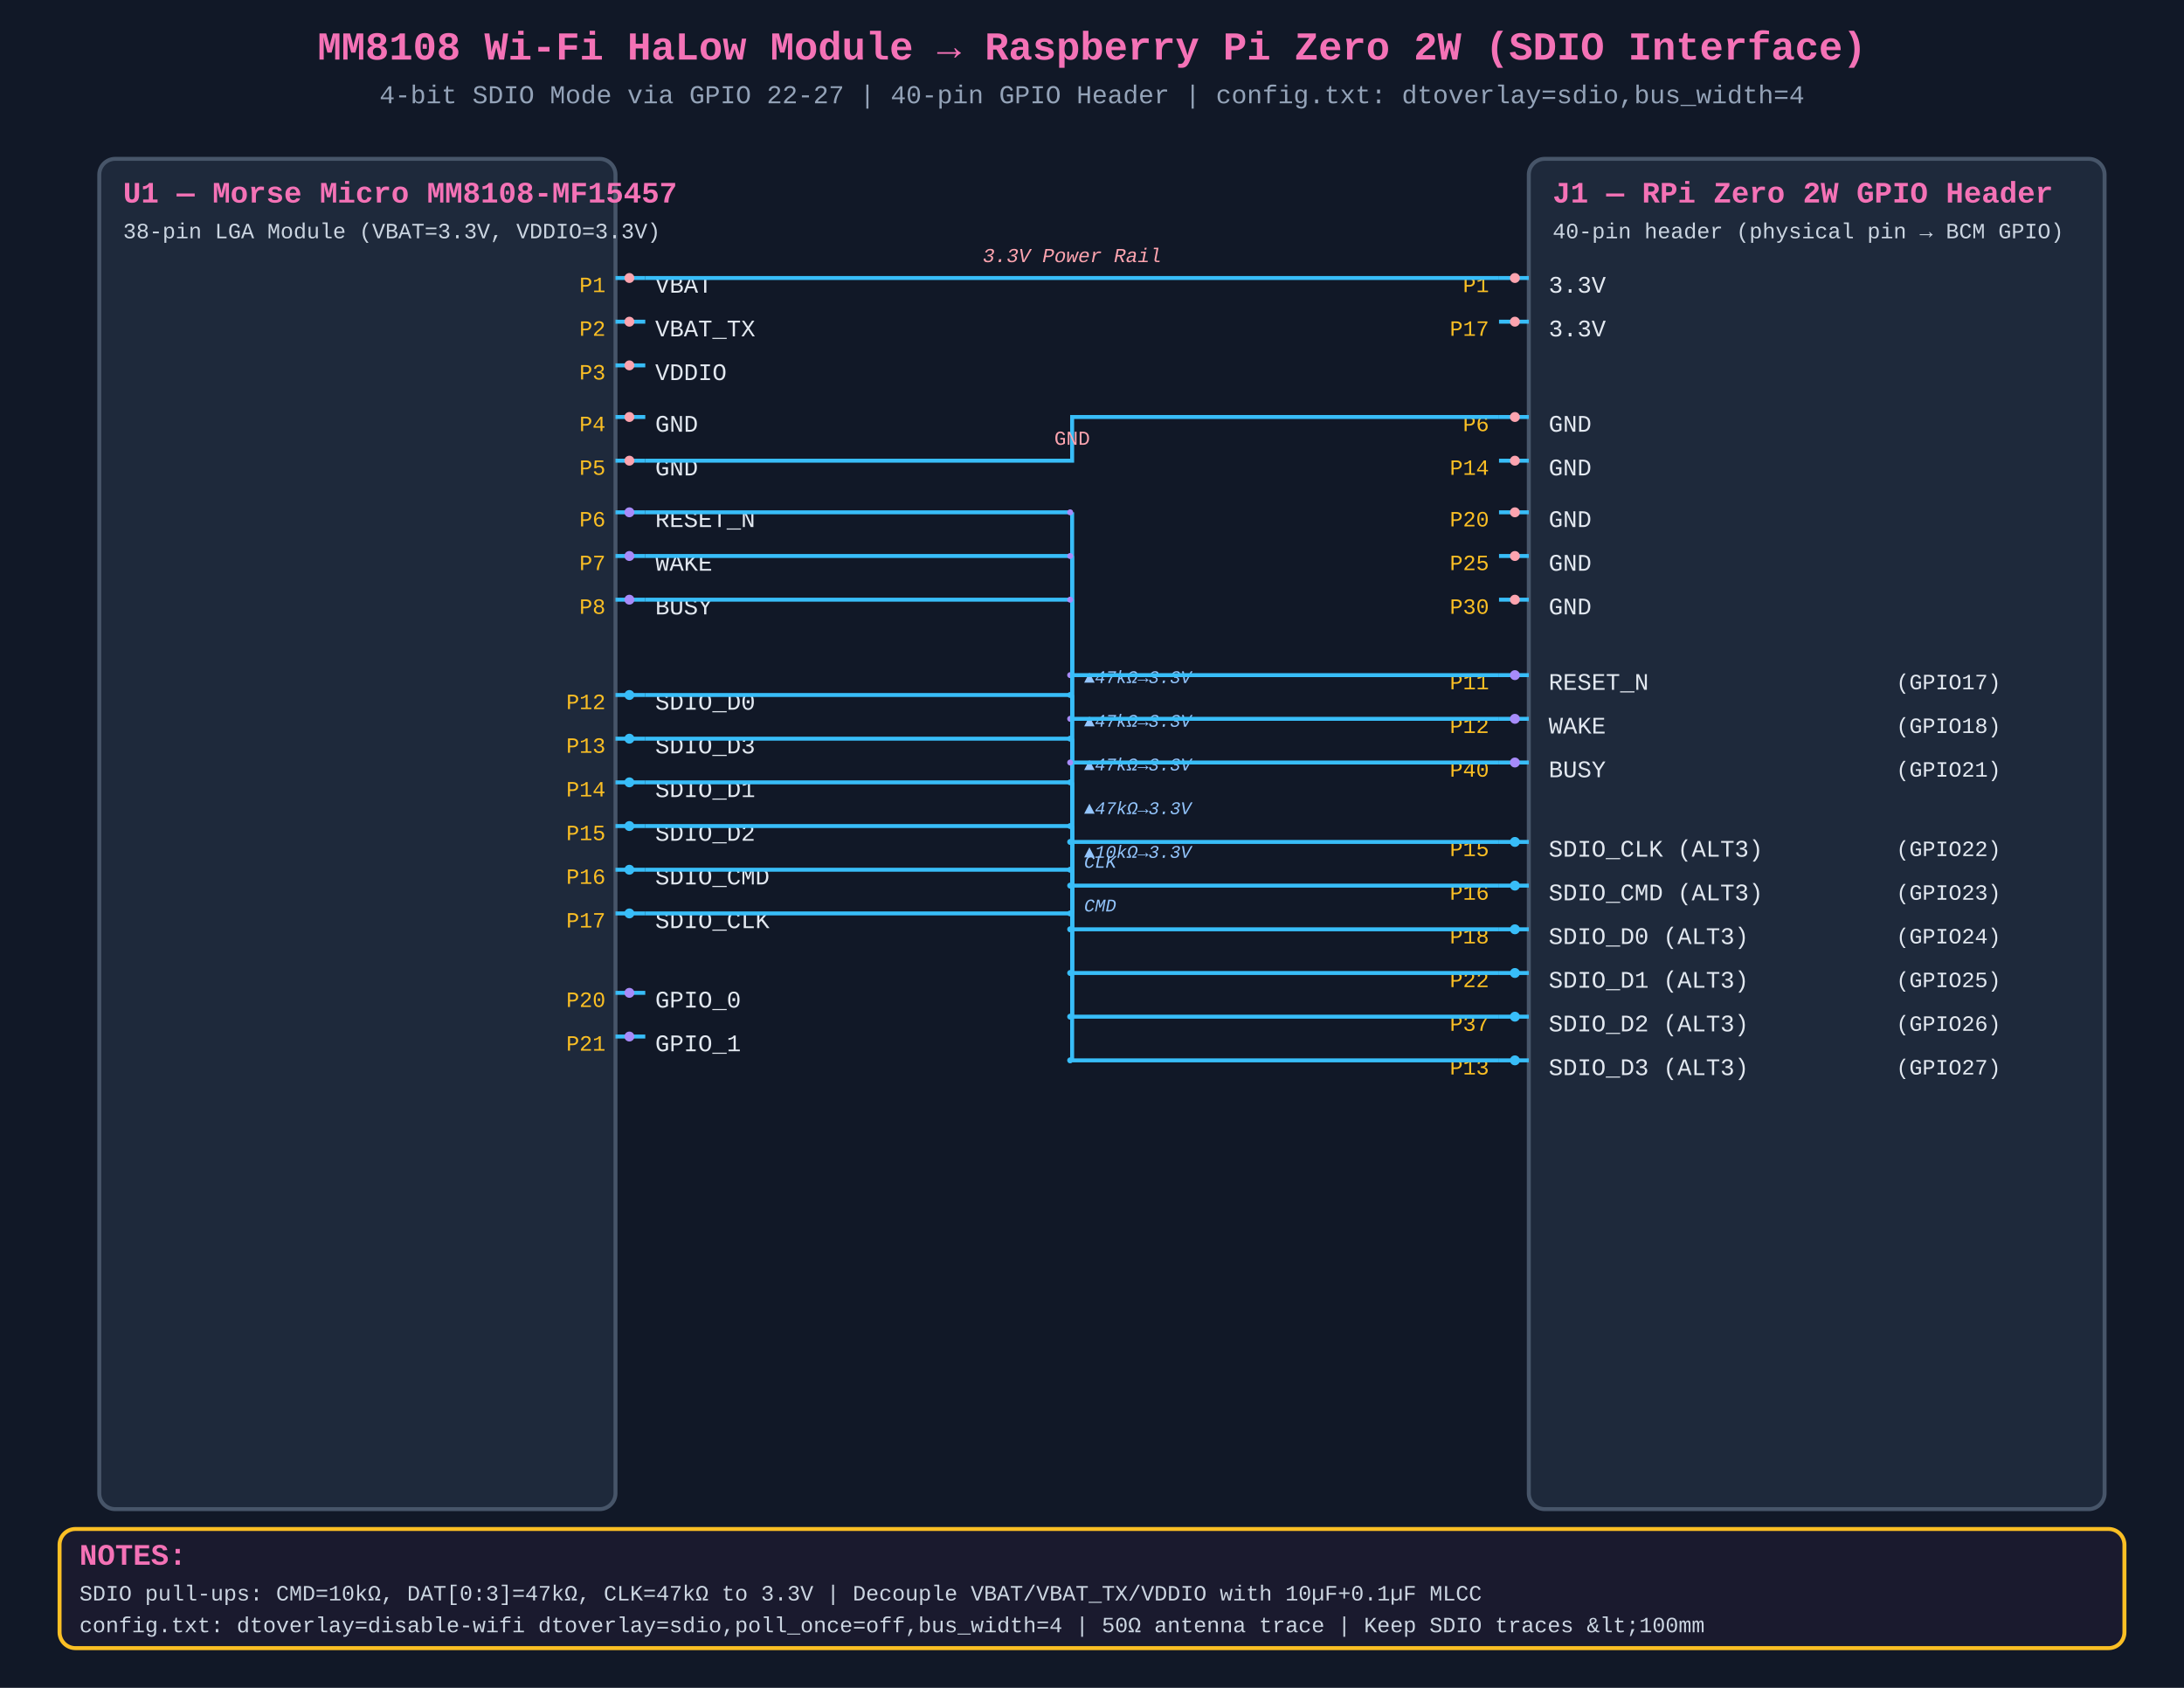
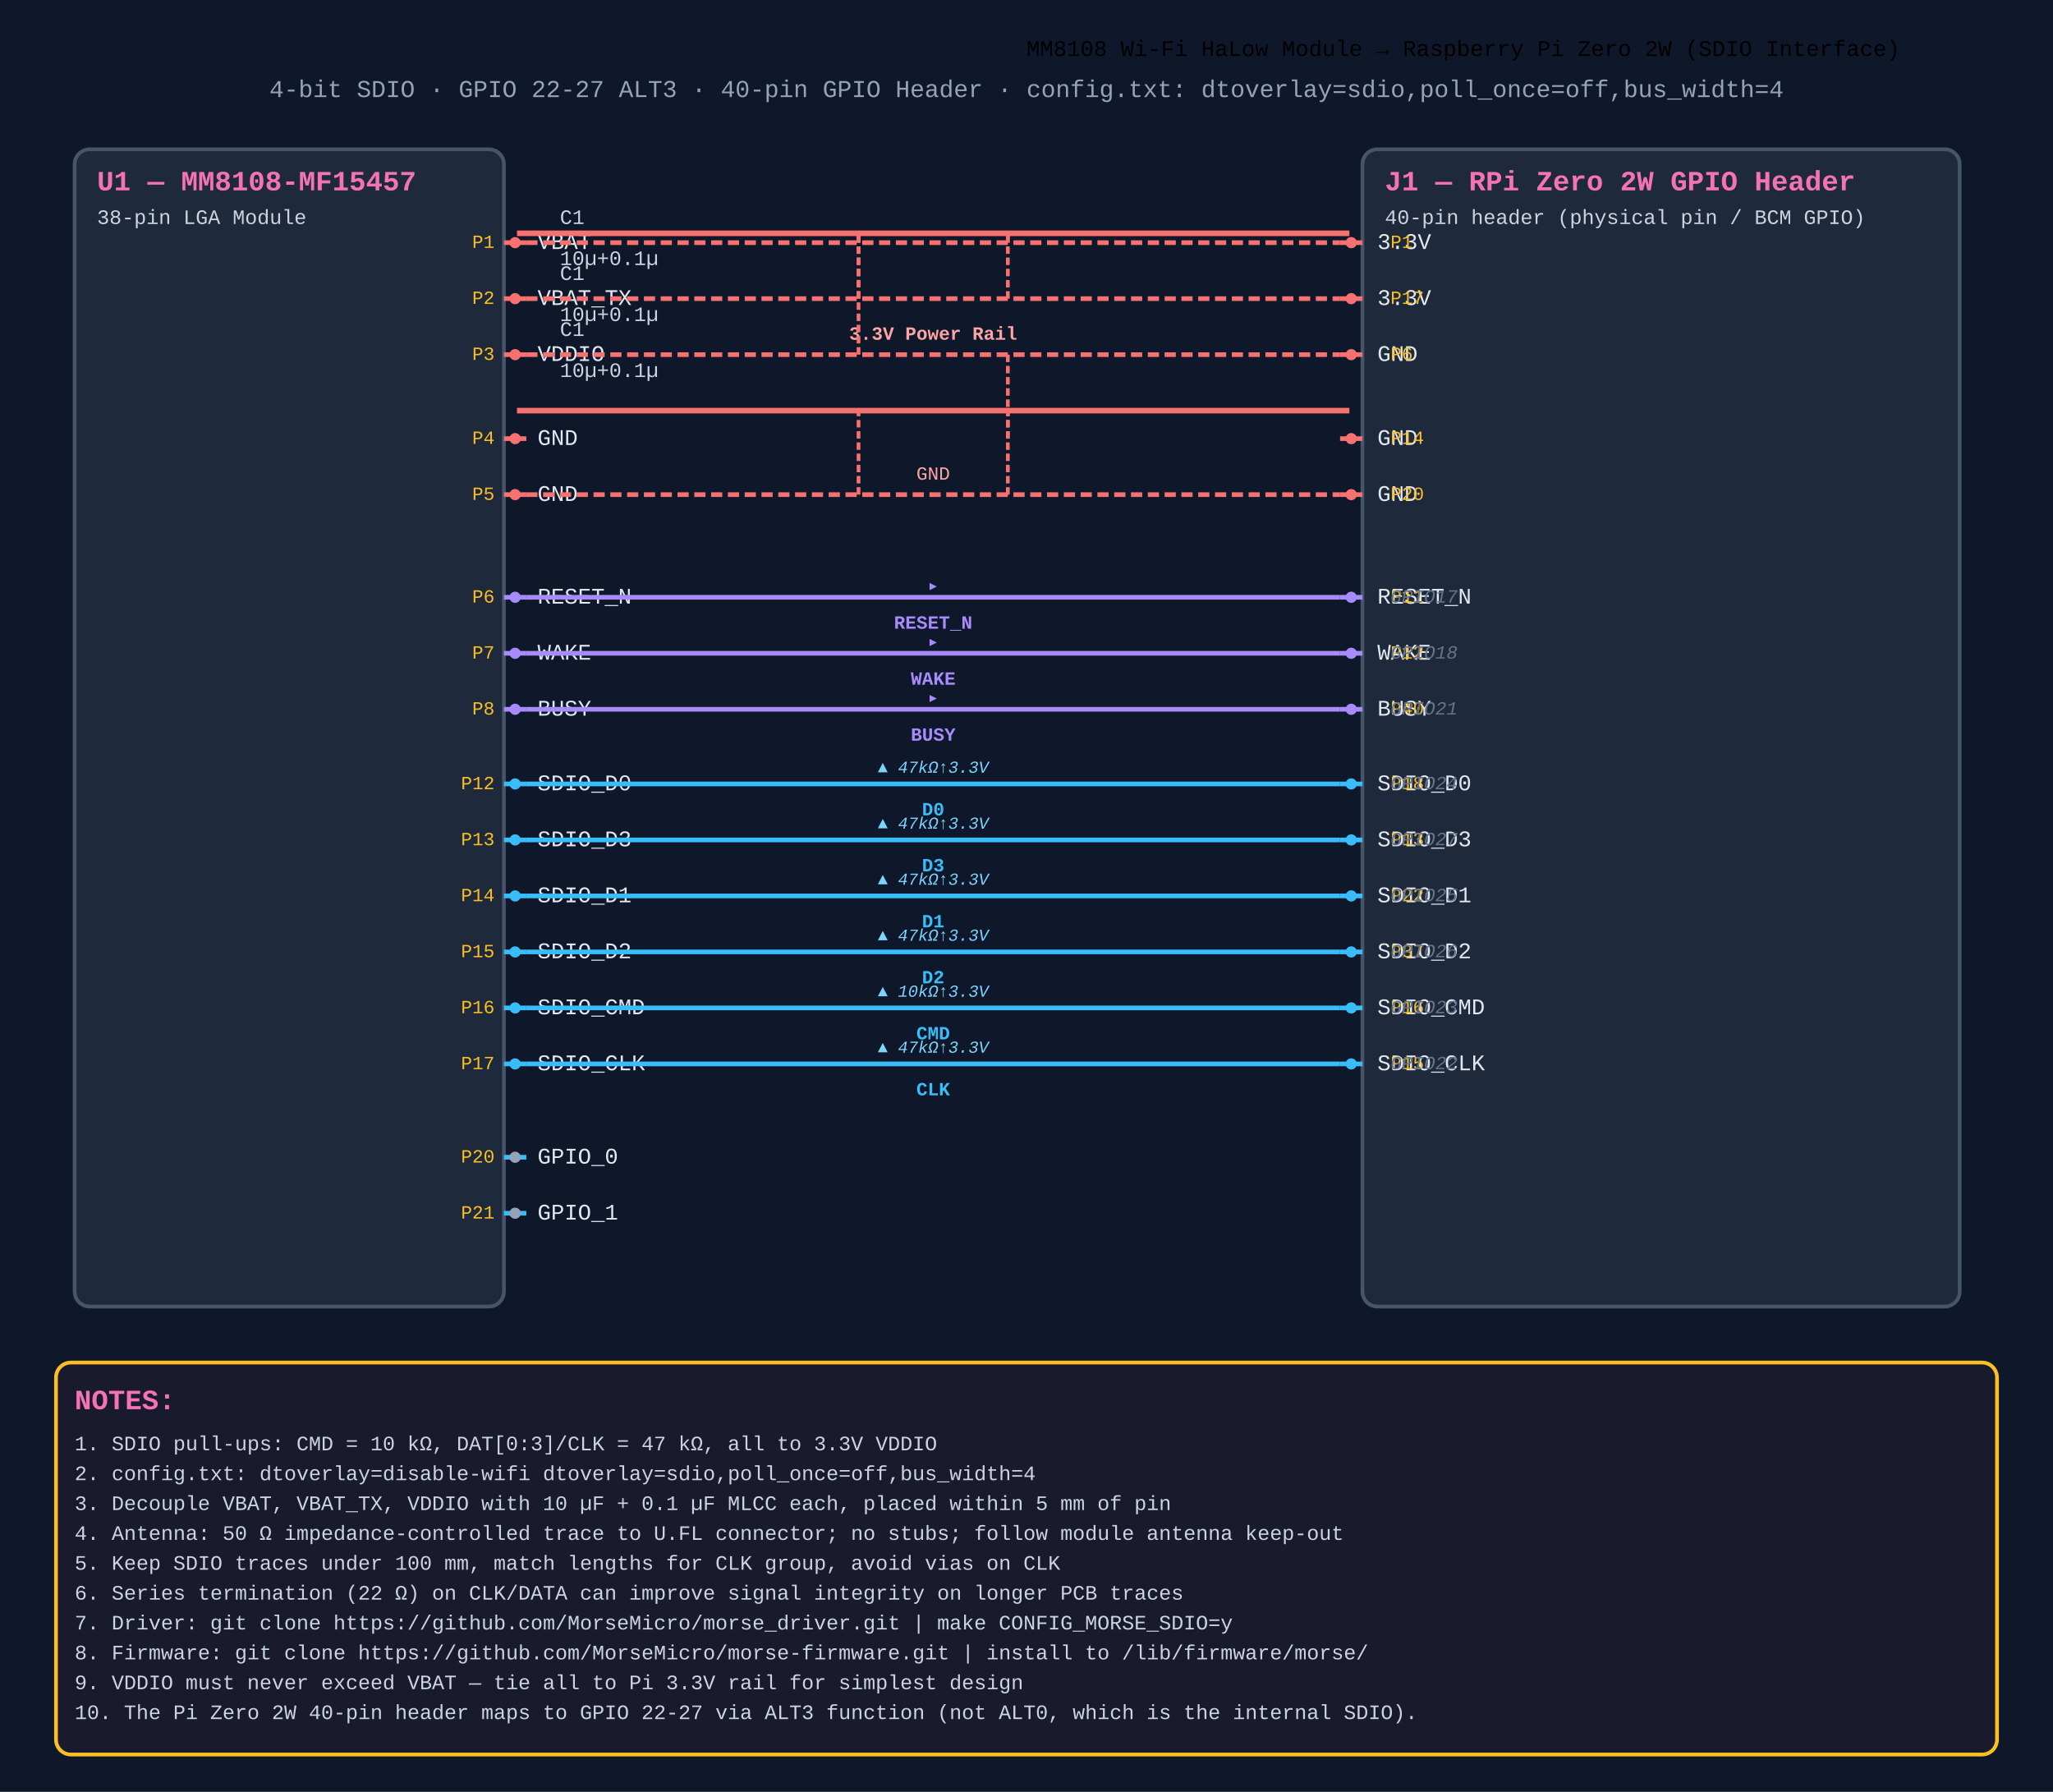
- <svg xmlns="http://www.w3.org/2000/svg" viewBox="0 0 1100 850" width="100%" height="100%" style="background:#111827;font-family:Consolas,'Courier New',monospace">
+ <svg xmlns="http://www.w3.org/2000/svg" viewBox="0 0 1100 960" width="100%" height="100%" style="background:#0f172a;font-family:Consolas,'Courier New',monospace">
  <defs>
+     <marker id="dotM" viewBox="0 0 6 6" refX="3" refY="3">
+       <circle cx="3" cy="3" r="2.5" fill="#38bdf8" />
+     </marker>
+     <marker id="dotP" viewBox="0 0 6 6" refX="3" refY="3">
+       <circle cx="3" cy="3" r="2.5" fill="#a78bfa" />
+     </marker>
+     <marker id="dotR" viewBox="0 0 6 6" refX="3" refY="3">
+       <circle cx="3" cy="3" r="2.5" fill="#f87171" />
+     </marker>
    <style>
.box{fill:#1e293b;stroke:#475569;stroke-width:2;rx:8}
.title{fill:#f472b6;font-size:20px;font-weight:bold;text-anchor:middle}
.sub{fill:#94a3b8;font-size:13px;text-anchor:middle}
.sec-title{fill:#f472b6;font-size:15px;font-weight:bold}
- .wire{fill:none;stroke:#38bdf8;stroke-width:2}
- .pin{font-size:12px;fill:#e2e8f0;dominant-baseline:middle}
- .net{font-size:11px;fill:#fbbf24;text-anchor:end;dominant-baseline:middle}
- .sig{font-size:11px;fill:#e2e8f0;dominant-baseline:middle}
- .power{font-size:10px;fill:#fda4af;font-style:italic}
- .gnd{font-size:10px;fill:#fda4af}
+ .wire{fill:none;stroke:#38bdf8;stroke-width:2.5}
+ .wire-p{fill:none;stroke:#f87171;stroke-width:2.5}
+ .wire-c{fill:none;stroke:#a78bfa;stroke-width:2.5}
+ .pin-label{font-size:12px;fill:#e2e8f0;dominant-baseline:middle}
+ .pin-num{font-size:10px;fill:#fbbf24;text-anchor:end;dominant-baseline:middle}
+ .pi-label{font-size:12px;fill:#e2e8f0;dominant-baseline:middle}
+ .pi-num{font-size:10px;fill:#fbbf24;dominant-baseline:middle}
+ .pi-gpio{font-size:10px;fill:#64748b;font-style:italic;dominant-baseline:middle}
+ .sdio-tag{font-size:10px;fill:#38bdf8;dominant-baseline:middle;text-anchor:middle;font-weight:bold}
+ .ctrl-tag{font-size:10px;fill:#a78bfa;dominant-baseline:middle;text-anchor:middle;font-weight:bold}
+ .pullup{font-size:9px;fill:#7dd3fc;font-style:italic}
.note{font-size:11px;fill:#cbd5e1}
- .pullup{font-size:9px;fill:#93c5fd;font-style:italic}
+ .power-tag{font-size:10px;fill:#fca5a5;text-anchor:middle;font-weight:bold}
+ .gnd-tag{font-size:10px;fill:#fca5a5;text-anchor:middle}
</style>
  </defs>
-   <rect width="100%" height="100%" fill="#111827" />
-   <text x="550" y="30" class="title">MM8108 Wi-Fi HaLow Module → Raspberry Pi Zero 2W  (SDIO Interface)</text>
-   <text x="550" y="52" class="sub">4-bit SDIO Mode via GPIO 22-27  |  40-pin GPIO Header  |  config.txt: dtoverlay=sdio,bus_width=4</text>
-   <rect x="50" y="80" width="260" height="680" class="box" />
-   <text x="62" y="102" class="sec-title">U1 — Morse Micro MM8108-MF15457</text>
-   <text x="62" y="120" class="note">38-pin LGA Module  (VBAT=3.3V, VDDIO=3.3V)</text>
-   <line x1="310" y1="140" x2="325" y2="140" class="wire" stroke="#fda4af" />
-   <circle cx="317" cy="140" r="2.5" fill="#fda4af" />
-   <text x="330" y="144" class="pin" fill="#fda4af">VBAT</text>
-   <text x="305" y="144" class="net" fill="#fda4af">P1</text>
-   <line x1="310" y1="162" x2="325" y2="162" class="wire" stroke="#fda4af" />
-   <circle cx="317" cy="162" r="2.5" fill="#fda4af" />
-   <text x="330" y="166" class="pin" fill="#fda4af">VBAT_TX</text>
-   <text x="305" y="166" class="net" fill="#fda4af">P2</text>
-   <line x1="310" y1="184" x2="325" y2="184" class="wire" stroke="#fda4af" />
-   <circle cx="317" cy="184" r="2.5" fill="#fda4af" />
-   <text x="330" y="188" class="pin" fill="#fda4af">VDDIO</text>
-   <text x="305" y="188" class="net" fill="#fda4af">P3</text>
-   <line x1="310" y1="210" x2="325" y2="210" class="wire" stroke="#fda4af" />
-   <circle cx="317" cy="210" r="2.5" fill="#fda4af" />
-   <text x="330" y="214" class="pin" fill="#fda4af">GND</text>
-   <text x="305" y="214" class="net" fill="#fda4af">P4</text>
-   <line x1="310" y1="232" x2="325" y2="232" class="wire" stroke="#fda4af" />
-   <circle cx="317" cy="232" r="2.5" fill="#fda4af" />
-   <text x="330" y="236" class="pin" fill="#fda4af">GND</text>
-   <text x="305" y="236" class="net" fill="#fda4af">P5</text>
-   <line x1="310" y1="258" x2="325" y2="258" class="wire" stroke="#a78bfa" />
-   <circle cx="317" cy="258" r="2.5" fill="#a78bfa" />
-   <text x="330" y="262" class="pin" fill="#a78bfa">RESET_N</text>
-   <text x="305" y="262" class="net" fill="#a78bfa">P6</text>
-   <line x1="310" y1="280" x2="325" y2="280" class="wire" stroke="#a78bfa" />
-   <circle cx="317" cy="280" r="2.5" fill="#a78bfa" />
-   <text x="330" y="284" class="pin" fill="#a78bfa">WAKE</text>
-   <text x="305" y="284" class="net" fill="#a78bfa">P7</text>
-   <line x1="310" y1="302" x2="325" y2="302" class="wire" stroke="#a78bfa" />
-   <circle cx="317" cy="302" r="2.5" fill="#a78bfa" />
-   <text x="330" y="306" class="pin" fill="#a78bfa">BUSY</text>
-   <text x="305" y="306" class="net" fill="#a78bfa">P8</text>
-   <line x1="310" y1="350" x2="325" y2="350" class="wire" stroke="#38bdf8" />
-   <circle cx="317" cy="350" r="2.5" fill="#38bdf8" />
-   <text x="330" y="354" class="pin" fill="#38bdf8">SDIO_D0</text>
-   <text x="305" y="354" class="net" fill="#38bdf8">P12</text>
-   <line x1="310" y1="372" x2="325" y2="372" class="wire" stroke="#38bdf8" />
-   <circle cx="317" cy="372" r="2.5" fill="#38bdf8" />
-   <text x="330" y="376" class="pin" fill="#38bdf8">SDIO_D3</text>
-   <text x="305" y="376" class="net" fill="#38bdf8">P13</text>
-   <line x1="310" y1="394" x2="325" y2="394" class="wire" stroke="#38bdf8" />
-   <circle cx="317" cy="394" r="2.5" fill="#38bdf8" />
-   <text x="330" y="398" class="pin" fill="#38bdf8">SDIO_D1</text>
-   <text x="305" y="398" class="net" fill="#38bdf8">P14</text>
-   <line x1="310" y1="416" x2="325" y2="416" class="wire" stroke="#38bdf8" />
-   <circle cx="317" cy="416" r="2.5" fill="#38bdf8" />
-   <text x="330" y="420" class="pin" fill="#38bdf8">SDIO_D2</text>
-   <text x="305" y="420" class="net" fill="#38bdf8">P15</text>
-   <line x1="310" y1="438" x2="325" y2="438" class="wire" stroke="#38bdf8" />
-   <circle cx="317" cy="438" r="2.5" fill="#38bdf8" />
-   <text x="330" y="442" class="pin" fill="#38bdf8">SDIO_CMD</text>
-   <text x="305" y="442" class="net" fill="#38bdf8">P16</text>
-   <line x1="310" y1="460" x2="325" y2="460" class="wire" stroke="#38bdf8" />
-   <circle cx="317" cy="460" r="2.5" fill="#38bdf8" />
-   <text x="330" y="464" class="pin" fill="#38bdf8">SDIO_CLK</text>
-   <text x="305" y="464" class="net" fill="#38bdf8">P17</text>
-   <line x1="310" y1="500" x2="325" y2="500" class="wire" stroke="#a78bfa" />
-   <circle cx="317" cy="500" r="2.5" fill="#a78bfa" />
-   <text x="330" y="504" class="pin" fill="#a78bfa">GPIO_0</text>
-   <text x="305" y="504" class="net" fill="#a78bfa">P20</text>
-   <line x1="310" y1="522" x2="325" y2="522" class="wire" stroke="#a78bfa" />
-   <circle cx="317" cy="522" r="2.5" fill="#a78bfa" />
-   <text x="330" y="526" class="pin" fill="#a78bfa">GPIO_1</text>
-   <text x="305" y="526" class="net" fill="#a78bfa">P21</text>
-   <rect x="770" y="80" width="290" height="680" class="box" />
-   <text x="782" y="102" class="sec-title">J1 — RPi Zero 2W GPIO Header</text>
-   <text x="782" y="120" class="note">40-pin header  (physical pin → BCM GPIO)</text>
-   <line x1="770" y1="140" x2="755" y2="140" class="wire" stroke="#fda4af" />
-   <circle cx="763" cy="140" r="2.5" fill="#fda4af" />
-   <text x="750" y="144" class="net" fill="#fda4af">P1</text>
-   <text x="780" y="144" class="pin" fill="#fda4af">3.3V</text>
-   <line x1="770" y1="162" x2="755" y2="162" class="wire" stroke="#fda4af" />
-   <circle cx="763" cy="162" r="2.5" fill="#fda4af" />
-   <text x="750" y="166" class="net" fill="#fda4af">P17</text>
-   <text x="780" y="166" class="pin" fill="#fda4af">3.3V</text>
-   <line x1="770" y1="210" x2="755" y2="210" class="wire" stroke="#fda4af" />
-   <circle cx="763" cy="210" r="2.5" fill="#fda4af" />
-   <text x="750" y="214" class="net" fill="#fda4af">P6</text>
-   <text x="780" y="214" class="pin" fill="#fda4af">GND</text>
-   <line x1="770" y1="232" x2="755" y2="232" class="wire" stroke="#fda4af" />
-   <circle cx="763" cy="232" r="2.5" fill="#fda4af" />
-   <text x="750" y="236" class="net" fill="#fda4af">P14</text>
-   <text x="780" y="236" class="pin" fill="#fda4af">GND</text>
-   <line x1="770" y1="258" x2="755" y2="258" class="wire" stroke="#fda4af" />
-   <circle cx="763" cy="258" r="2.5" fill="#fda4af" />
-   <text x="750" y="262" class="net" fill="#fda4af">P20</text>
-   <text x="780" y="262" class="pin" fill="#fda4af">GND</text>
-   <line x1="770" y1="280" x2="755" y2="280" class="wire" stroke="#fda4af" />
-   <circle cx="763" cy="280" r="2.5" fill="#fda4af" />
-   <text x="750" y="284" class="net" fill="#fda4af">P25</text>
-   <text x="780" y="284" class="pin" fill="#fda4af">GND</text>
-   <line x1="770" y1="302" x2="755" y2="302" class="wire" stroke="#fda4af" />
-   <circle cx="763" cy="302" r="2.5" fill="#fda4af" />
-   <text x="750" y="306" class="net" fill="#fda4af">P30</text>
-   <text x="780" y="306" class="pin" fill="#fda4af">GND</text>
-   <line x1="770" y1="340" x2="755" y2="340" class="wire" stroke="#a78bfa" />
-   <circle cx="763" cy="340" r="2.5" fill="#a78bfa" />
-   <text x="750" y="344" class="net" fill="#a78bfa">P11</text>
-   <text x="780" y="344" class="pin" fill="#a78bfa">RESET_N</text>
-   <text x="955" y="344" class="sig" fill="#64748b">(GPIO17)</text>
-   <line x1="770" y1="362" x2="755" y2="362" class="wire" stroke="#a78bfa" />
-   <circle cx="763" cy="362" r="2.5" fill="#a78bfa" />
-   <text x="750" y="366" class="net" fill="#a78bfa">P12</text>
-   <text x="780" y="366" class="pin" fill="#a78bfa">WAKE</text>
-   <text x="955" y="366" class="sig" fill="#64748b">(GPIO18)</text>
-   <line x1="770" y1="384" x2="755" y2="384" class="wire" stroke="#a78bfa" />
-   <circle cx="763" cy="384" r="2.5" fill="#a78bfa" />
-   <text x="750" y="388" class="net" fill="#a78bfa">P40</text>
-   <text x="780" y="388" class="pin" fill="#a78bfa">BUSY</text>
-   <text x="955" y="388" class="sig" fill="#64748b">(GPIO21)</text>
-   <line x1="770" y1="424" x2="755" y2="424" class="wire" stroke="#38bdf8" />
-   <circle cx="763" cy="424" r="2.5" fill="#38bdf8" />
-   <text x="750" y="428" class="net" fill="#38bdf8">P15</text>
-   <text x="780" y="428" class="pin" fill="#38bdf8">SDIO_CLK (ALT3)</text>
-   <text x="955" y="428" class="sig" fill="#64748b">(GPIO22)</text>
-   <line x1="770" y1="446" x2="755" y2="446" class="wire" stroke="#38bdf8" />
-   <circle cx="763" cy="446" r="2.5" fill="#38bdf8" />
-   <text x="750" y="450" class="net" fill="#38bdf8">P16</text>
-   <text x="780" y="450" class="pin" fill="#38bdf8">SDIO_CMD (ALT3)</text>
-   <text x="955" y="450" class="sig" fill="#64748b">(GPIO23)</text>
-   <line x1="770" y1="468" x2="755" y2="468" class="wire" stroke="#38bdf8" />
-   <circle cx="763" cy="468" r="2.5" fill="#38bdf8" />
-   <text x="750" y="472" class="net" fill="#38bdf8">P18</text>
-   <text x="780" y="472" class="pin" fill="#38bdf8">SDIO_D0  (ALT3)</text>
-   <text x="955" y="472" class="sig" fill="#64748b">(GPIO24)</text>
-   <line x1="770" y1="490" x2="755" y2="490" class="wire" stroke="#38bdf8" />
-   <circle cx="763" cy="490" r="2.5" fill="#38bdf8" />
-   <text x="750" y="494" class="net" fill="#38bdf8">P22</text>
-   <text x="780" y="494" class="pin" fill="#38bdf8">SDIO_D1  (ALT3)</text>
-   <text x="955" y="494" class="sig" fill="#64748b">(GPIO25)</text>
-   <line x1="770" y1="512" x2="755" y2="512" class="wire" stroke="#38bdf8" />
-   <circle cx="763" cy="512" r="2.5" fill="#38bdf8" />
-   <text x="750" y="516" class="net" fill="#38bdf8">P37</text>
-   <text x="780" y="516" class="pin" fill="#38bdf8">SDIO_D2  (ALT3)</text>
-   <text x="955" y="516" class="sig" fill="#64748b">(GPIO26)</text>
-   <line x1="770" y1="534" x2="755" y2="534" class="wire" stroke="#38bdf8" />
-   <circle cx="763" cy="534" r="2.5" fill="#38bdf8" />
-   <text x="750" y="538" class="net" fill="#38bdf8">P13</text>
-   <text x="780" y="538" class="pin" fill="#38bdf8">SDIO_D3  (ALT3)</text>
-   <text x="955" y="538" class="sig" fill="#64748b">(GPIO27)</text>
-   <line x1="325" y1="460" x2="540" y2="460" class="wire" stroke="#38bdf8" />
-   <line x1="540" y1="460" x2="540" y2="424" class="wire" stroke="#38bdf8" />
-   <line x1="540" y1="424" x2="755" y2="424" class="wire" stroke="#38bdf8" />
-   <circle cx="539" cy="460" r="1.5" fill="#38bdf8" />
-   <circle cx="539" cy="424" r="1.5" fill="#38bdf8" />
-   <text x="546" y="437" class="pullup">CLK</text>
-   <line x1="325" y1="438" x2="540" y2="438" class="wire" stroke="#38bdf8" />
-   <line x1="540" y1="438" x2="540" y2="446" class="wire" stroke="#38bdf8" />
-   <line x1="540" y1="446" x2="755" y2="446" class="wire" stroke="#38bdf8" />
-   <circle cx="539" cy="438" r="1.5" fill="#38bdf8" />
-   <circle cx="539" cy="446" r="1.5" fill="#38bdf8" />
-   <text x="546" y="432" class="pullup">▲10kΩ→3.3V</text>
-   <text x="546" y="459" class="pullup">CMD</text>
-   <line x1="325" y1="350" x2="540" y2="350" class="wire" stroke="#38bdf8" />
-   <line x1="540" y1="350" x2="540" y2="468" class="wire" stroke="#38bdf8" />
-   <line x1="540" y1="468" x2="755" y2="468" class="wire" stroke="#38bdf8" />
-   <circle cx="539" cy="350" r="1.5" fill="#38bdf8" />
-   <circle cx="539" cy="468" r="1.5" fill="#38bdf8" />
-   <text x="546" y="344" class="pullup">▲47kΩ→3.3V</text>
-   <line x1="325" y1="394" x2="540" y2="394" class="wire" stroke="#38bdf8" />
-   <line x1="540" y1="394" x2="540" y2="490" class="wire" stroke="#38bdf8" />
-   <line x1="540" y1="490" x2="755" y2="490" class="wire" stroke="#38bdf8" />
-   <circle cx="539" cy="394" r="1.5" fill="#38bdf8" />
-   <circle cx="539" cy="490" r="1.5" fill="#38bdf8" />
-   <text x="546" y="388" class="pullup">▲47kΩ→3.3V</text>
-   <line x1="325" y1="416" x2="540" y2="416" class="wire" stroke="#38bdf8" />
-   <line x1="540" y1="416" x2="540" y2="512" class="wire" stroke="#38bdf8" />
-   <line x1="540" y1="512" x2="755" y2="512" class="wire" stroke="#38bdf8" />
-   <circle cx="539" cy="416" r="1.5" fill="#38bdf8" />
-   <circle cx="539" cy="512" r="1.5" fill="#38bdf8" />
-   <text x="546" y="410" class="pullup">▲47kΩ→3.3V</text>
-   <line x1="325" y1="372" x2="540" y2="372" class="wire" stroke="#38bdf8" />
-   <line x1="540" y1="372" x2="540" y2="534" class="wire" stroke="#38bdf8" />
-   <line x1="540" y1="534" x2="755" y2="534" class="wire" stroke="#38bdf8" />
-   <circle cx="539" cy="372" r="1.5" fill="#38bdf8" />
-   <circle cx="539" cy="534" r="1.5" fill="#38bdf8" />
-   <text x="546" y="366" class="pullup">▲47kΩ→3.3V</text>
-   <line x1="325" y1="258" x2="540" y2="258" class="wire" stroke="#a78bfa" />
-   <line x1="540" y1="258" x2="540" y2="340" class="wire" stroke="#a78bfa" />
-   <line x1="540" y1="340" x2="755" y2="340" class="wire" stroke="#a78bfa" />
-   <circle cx="539" cy="258" r="1.5" fill="#a78bfa" />
-   <circle cx="539" cy="340" r="1.5" fill="#a78bfa" />
-   <line x1="325" y1="280" x2="540" y2="280" class="wire" stroke="#a78bfa" />
-   <line x1="540" y1="280" x2="540" y2="362" class="wire" stroke="#a78bfa" />
-   <line x1="540" y1="362" x2="755" y2="362" class="wire" stroke="#a78bfa" />
-   <circle cx="539" cy="280" r="1.5" fill="#a78bfa" />
-   <circle cx="539" cy="362" r="1.5" fill="#a78bfa" />
-   <line x1="325" y1="302" x2="540" y2="302" class="wire" stroke="#a78bfa" />
-   <line x1="540" y1="302" x2="540" y2="384" class="wire" stroke="#a78bfa" />
-   <line x1="540" y1="384" x2="755" y2="384" class="wire" stroke="#a78bfa" />
-   <circle cx="539" cy="302" r="1.5" fill="#a78bfa" />
-   <circle cx="539" cy="384" r="1.5" fill="#a78bfa" />
-   <path d="M325,140 L540,140 L540,140 L755,140" class="wire" stroke="#fda4af" />
-   <text x="540" y="132" class="power" text-anchor="middle">3.3V Power Rail</text>
-   <path d="M325,232 L540,232 L540,210 L755,210" class="wire" stroke="#fda4af" />
-   <text x="540" y="224" class="gnd" text-anchor="middle">GND</text>
-   <rect x="30" y="770" width="1040" height="60" class="box" style="stroke:#fbbf24;fill:#1a1a2e" />
-   <text x="40" y="788" class="sec-title">NOTES:</text>
-   <text x="40" y="806" class="note">SDIO pull-ups: CMD=10kΩ, DAT[0:3]=47kΩ, CLK=47kΩ to 3.3V  |  Decouple VBAT/VBAT_TX/VDDIO with 10µF+0.1µF MLCC</text>
-   <text x="40" y="822" class="note">config.txt: dtoverlay=disable-wifi  dtoverlay=sdio,poll_once=off,bus_width=4  |  50Ω antenna trace  |  Keep SDIO traces &amp;lt;100mm</text>
+   <rect width="100%" height="100%" fill="#0f172a" />
+   <text x="550" y="30" class="">MM8108 Wi-Fi HaLow Module  →  Raspberry Pi Zero 2W  (SDIO Interface)</text>
+   <text x="550" y="52" class="sub">4-bit SDIO  ·  GPIO 22-27 ALT3  ·  40-pin GPIO Header  ·  config.txt: dtoverlay=sdio,poll_once=off,bus_width=4</text>
+   <rect x="40" y="80" width="230" height="620" class="box" />
+   <text x="52" y="102" class="sec-title">U1 — MM8108-MF15457</text>
+   <text x="52" y="120" class="note">38-pin LGA Module</text>
+   <line x1="270" y1="130" x2="282" y2="130" class="wire-p" />
+   <circle cx="276" cy="130" r="3" fill="#f87171" />
+   <text x="265" y="130" class="pin-num">P1</text>
+   <text x="288" y="130" class="pin-label" fill="#f87171">VBAT</text>
+   <line x1="270" y1="160" x2="282" y2="160" class="wire-p" />
+   <circle cx="276" cy="160" r="3" fill="#f87171" />
+   <text x="265" y="160" class="pin-num">P2</text>
+   <text x="288" y="160" class="pin-label" fill="#f87171">VBAT_TX</text>
+   <line x1="270" y1="190" x2="282" y2="190" class="wire-p" />
+   <circle cx="276" cy="190" r="3" fill="#f87171" />
+   <text x="265" y="190" class="pin-num">P3</text>
+   <text x="288" y="190" class="pin-label" fill="#f87171">VDDIO</text>
+   <line x1="270" y1="235" x2="282" y2="235" class="wire-p" />
+   <circle cx="276" cy="235" r="3" fill="#f87171" />
+   <text x="265" y="235" class="pin-num">P4</text>
+   <text x="288" y="235" class="pin-label" fill="#f87171">GND</text>
+   <line x1="270" y1="265" x2="282" y2="265" class="wire-p" />
+   <circle cx="276" cy="265" r="3" fill="#f87171" />
+   <text x="265" y="265" class="pin-num">P5</text>
+   <text x="288" y="265" class="pin-label" fill="#f87171">GND</text>
+   <line x1="270" y1="320" x2="282" y2="320" class="wire-c" />
+   <circle cx="276" cy="320" r="3" fill="#a78bfa" />
+   <text x="265" y="320" class="pin-num">P6</text>
+   <text x="288" y="320" class="pin-label" fill="#a78bfa">RESET_N</text>
+   <line x1="270" y1="350" x2="282" y2="350" class="wire-c" />
+   <circle cx="276" cy="350" r="3" fill="#a78bfa" />
+   <text x="265" y="350" class="pin-num">P7</text>
+   <text x="288" y="350" class="pin-label" fill="#a78bfa">WAKE</text>
+   <line x1="270" y1="380" x2="282" y2="380" class="wire-c" />
+   <circle cx="276" cy="380" r="3" fill="#a78bfa" />
+   <text x="265" y="380" class="pin-num">P8</text>
+   <text x="288" y="380" class="pin-label" fill="#a78bfa">BUSY</text>
+   <line x1="270" y1="420" x2="282" y2="420" class="wire" />
+   <circle cx="276" cy="420" r="3" fill="#38bdf8" />
+   <text x="265" y="420" class="pin-num">P12</text>
+   <text x="288" y="420" class="pin-label" fill="#38bdf8">SDIO_D0</text>
+   <line x1="270" y1="450" x2="282" y2="450" class="wire" />
+   <circle cx="276" cy="450" r="3" fill="#38bdf8" />
+   <text x="265" y="450" class="pin-num">P13</text>
+   <text x="288" y="450" class="pin-label" fill="#38bdf8">SDIO_D3</text>
+   <line x1="270" y1="480" x2="282" y2="480" class="wire" />
+   <circle cx="276" cy="480" r="3" fill="#38bdf8" />
+   <text x="265" y="480" class="pin-num">P14</text>
+   <text x="288" y="480" class="pin-label" fill="#38bdf8">SDIO_D1</text>
+   <line x1="270" y1="510" x2="282" y2="510" class="wire" />
+   <circle cx="276" cy="510" r="3" fill="#38bdf8" />
+   <text x="265" y="510" class="pin-num">P15</text>
+   <text x="288" y="510" class="pin-label" fill="#38bdf8">SDIO_D2</text>
+   <line x1="270" y1="540" x2="282" y2="540" class="wire" />
+   <circle cx="276" cy="540" r="3" fill="#38bdf8" />
+   <text x="265" y="540" class="pin-num">P16</text>
+   <text x="288" y="540" class="pin-label" fill="#38bdf8">SDIO_CMD</text>
+   <line x1="270" y1="570" x2="282" y2="570" class="wire" />
+   <circle cx="276" cy="570" r="3" fill="#38bdf8" />
+   <text x="265" y="570" class="pin-num">P17</text>
+   <text x="288" y="570" class="pin-label" fill="#38bdf8">SDIO_CLK</text>
+   <line x1="270" y1="620" x2="282" y2="620" class="wire" />
+   <circle cx="276" cy="620" r="3" fill="#94a3b8" />
+   <text x="265" y="620" class="pin-num">P20</text>
+   <text x="288" y="620" class="pin-label" fill="#94a3b8">GPIO_0</text>
+   <line x1="270" y1="650" x2="282" y2="650" class="wire" />
+   <circle cx="276" cy="650" r="3" fill="#94a3b8" />
+   <text x="265" y="650" class="pin-num">P21</text>
+   <text x="288" y="650" class="pin-label" fill="#94a3b8">GPIO_1</text>
+   <rect x="730" y="80" width="320" height="620" class="box" />
+   <text x="742" y="102" class="sec-title">J1 — RPi Zero 2W GPIO Header</text>
+   <text x="742" y="120" class="note">40-pin header  (physical pin / BCM GPIO)</text>
+   <line x1="730" y1="130" x2="718" y2="130" class="wire-p" />
+   <circle cx="724" cy="130" r="3" fill="#f87171" />
+   <text x="738" y="130" class="pi-label" fill="#f87171">3.3V</text>
+   <text x="745" y="130" class="pi-num">  P1</text>
+   <line x1="730" y1="160" x2="718" y2="160" class="wire-p" />
+   <circle cx="724" cy="160" r="3" fill="#f87171" />
+   <text x="738" y="160" class="pi-label" fill="#f87171">3.3V</text>
+   <text x="745" y="160" class="pi-num">  P17</text>
+   <line x1="730" y1="190" x2="718" y2="190" class="wire-p" />
+   <circle cx="724" cy="190" r="3" fill="#f87171" />
+   <text x="738" y="190" class="pi-label" fill="#f87171">GND</text>
+   <text x="745" y="190" class="pi-num">  P6</text>
+   <line x1="730" y1="235" x2="718" y2="235" class="wire-p" />
+   <circle cx="724" cy="235" r="3" fill="#f87171" />
+   <text x="738" y="235" class="pi-label" fill="#f87171">GND</text>
+   <text x="745" y="235" class="pi-num">  P14</text>
+   <line x1="730" y1="265" x2="718" y2="265" class="wire-p" />
+   <circle cx="724" cy="265" r="3" fill="#f87171" />
+   <text x="738" y="265" class="pi-label" fill="#f87171">GND</text>
+   <text x="745" y="265" class="pi-num">  P20</text>
+   <line x1="730" y1="320" x2="718" y2="320" class="wire-c" />
+   <circle cx="724" cy="320" r="3" fill="#a78bfa" />
+   <text x="738" y="320" class="pi-label" fill="#a78bfa">RESET_N</text>
+   <text x="745" y="320" class="pi-num">  P11</text>
+   <text x="745" y="320" class="pi-gpio">  GPIO17</text>
+   <line x1="730" y1="350" x2="718" y2="350" class="wire-c" />
+   <circle cx="724" cy="350" r="3" fill="#a78bfa" />
+   <text x="738" y="350" class="pi-label" fill="#a78bfa">WAKE</text>
+   <text x="745" y="350" class="pi-num">  P12</text>
+   <text x="745" y="350" class="pi-gpio">  GPIO18</text>
+   <line x1="730" y1="380" x2="718" y2="380" class="wire-c" />
+   <circle cx="724" cy="380" r="3" fill="#a78bfa" />
+   <text x="738" y="380" class="pi-label" fill="#a78bfa">BUSY</text>
+   <text x="745" y="380" class="pi-num">  P40</text>
+   <text x="745" y="380" class="pi-gpio">  GPIO21</text>
+   <line x1="730" y1="420" x2="718" y2="420" class="wire" />
+   <circle cx="724" cy="420" r="3" fill="#38bdf8" />
+   <text x="738" y="420" class="pi-label" fill="#38bdf8">SDIO_D0</text>
+   <text x="745" y="420" class="pi-num">  P18</text>
+   <text x="745" y="420" class="pi-gpio">  GPIO24</text>
+   <line x1="730" y1="450" x2="718" y2="450" class="wire" />
+   <circle cx="724" cy="450" r="3" fill="#38bdf8" />
+   <text x="738" y="450" class="pi-label" fill="#38bdf8">SDIO_D3</text>
+   <text x="745" y="450" class="pi-num">  P13</text>
+   <text x="745" y="450" class="pi-gpio">  GPIO27</text>
+   <line x1="730" y1="480" x2="718" y2="480" class="wire" />
+   <circle cx="724" cy="480" r="3" fill="#38bdf8" />
+   <text x="738" y="480" class="pi-label" fill="#38bdf8">SDIO_D1</text>
+   <text x="745" y="480" class="pi-num">  P22</text>
+   <text x="745" y="480" class="pi-gpio">  GPIO25</text>
+   <line x1="730" y1="510" x2="718" y2="510" class="wire" />
+   <circle cx="724" cy="510" r="3" fill="#38bdf8" />
+   <text x="738" y="510" class="pi-label" fill="#38bdf8">SDIO_D2</text>
+   <text x="745" y="510" class="pi-num">  P37</text>
+   <text x="745" y="510" class="pi-gpio">  GPIO26</text>
+   <line x1="730" y1="540" x2="718" y2="540" class="wire" />
+   <circle cx="724" cy="540" r="3" fill="#38bdf8" />
+   <text x="738" y="540" class="pi-label" fill="#38bdf8">SDIO_CMD</text>
+   <text x="745" y="540" class="pi-num">  P16</text>
+   <text x="745" y="540" class="pi-gpio">  GPIO23</text>
+   <line x1="730" y1="570" x2="718" y2="570" class="wire" />
+   <circle cx="724" cy="570" r="3" fill="#38bdf8" />
+   <text x="738" y="570" class="pi-label" fill="#38bdf8">SDIO_CLK</text>
+   <text x="745" y="570" class="pi-num">  P15</text>
+   <text x="745" y="570" class="pi-gpio">  GPIO22</text>
+   <path d="M282,130 L718,130" class="wire-p" style="stroke:#f87171;stroke-width:2.5;stroke-dasharray:6,3" />
+   <path d="M282,160 L718,160" class="wire-p" style="stroke:#f87171;stroke-width:2.5;stroke-dasharray:6,3" />
+   <path d="M282,190 L718,190" class="wire-p" style="stroke:#f87171;stroke-width:2.5;stroke-dasharray:6,3" />
+   <text x="500" y="182" class="power-tag">3.3V Power Rail</text>
+   <path d="M282,265 L718,265" class="wire-p" style="stroke:#f87171;stroke-width:2.5;stroke-dasharray:6,3" />
+   <text x="500" y="257" class="gnd-tag">GND</text>
+   <path d="M282,320 L718,320" class="wire-c" style="stroke:#a78bfa;stroke-width:2.5" />
+   <text x="500" y="314" class="ctrl-tag">▸</text>
+   <text x="500" y="334" class="ctrl-tag">RESET_N</text>
+   <path d="M282,350 L718,350" class="wire-c" style="stroke:#a78bfa;stroke-width:2.5" />
+   <text x="500" y="344" class="ctrl-tag">▸</text>
+   <text x="500" y="364" class="ctrl-tag">WAKE</text>
+   <path d="M282,380 L718,380" class="wire-c" style="stroke:#a78bfa;stroke-width:2.5" />
+   <text x="500" y="374" class="ctrl-tag">▸</text>
+   <text x="500" y="394" class="ctrl-tag">BUSY</text>
+   <path d="M282,420 L718,420" class="wire" style="stroke:#38bdf8;stroke-width:2.5" />
+   <text x="500" y="414" class="pullup" text-anchor="middle">▲ 47kΩ↑3.3V</text>
+   <text x="500" y="434" class="sdio-tag">D0</text>
+   <path d="M282,450 L718,450" class="wire" style="stroke:#38bdf8;stroke-width:2.5" />
+   <text x="500" y="444" class="pullup" text-anchor="middle">▲ 47kΩ↑3.3V</text>
+   <text x="500" y="464" class="sdio-tag">D3</text>
+   <path d="M282,480 L718,480" class="wire" style="stroke:#38bdf8;stroke-width:2.5" />
+   <text x="500" y="474" class="pullup" text-anchor="middle">▲ 47kΩ↑3.3V</text>
+   <text x="500" y="494" class="sdio-tag">D1</text>
+   <path d="M282,510 L718,510" class="wire" style="stroke:#38bdf8;stroke-width:2.5" />
+   <text x="500" y="504" class="pullup" text-anchor="middle">▲ 47kΩ↑3.3V</text>
+   <text x="500" y="524" class="sdio-tag">D2</text>
+   <path d="M282,540 L718,540" class="wire" style="stroke:#38bdf8;stroke-width:2.5" />
+   <text x="500" y="534" class="pullup" text-anchor="middle">▲ 10kΩ↑3.3V</text>
+   <text x="500" y="554" class="sdio-tag">CMD</text>
+   <path d="M282,570 L718,570" class="wire" style="stroke:#38bdf8;stroke-width:2.5" />
+   <text x="500" y="564" class="pullup" text-anchor="middle">▲ 47kΩ↑3.3V</text>
+   <text x="500" y="584" class="sdio-tag">CLK</text>
+   <line x1="277" y1="125" x2="723" y2="125" class="wire-p" style="stroke:#f87171;stroke-width:3" />
+   <line x1="460" y1="130" x2="460" y2="125" class="wire-p" style="stroke:#f87171;stroke-width:2;stroke-dasharray:4,2" />
+   <line x1="460" y1="160" x2="460" y2="125" class="wire-p" style="stroke:#f87171;stroke-width:2;stroke-dasharray:4,2" />
+   <line x1="460" y1="190" x2="460" y2="125" class="wire-p" style="stroke:#f87171;stroke-width:2;stroke-dasharray:4,2" />
+   <line x1="277" y1="220" x2="723" y2="220" class="wire-p" style="stroke:#f87171;stroke-width:3" />
+   <line x1="460" y1="265" x2="460" y2="220" class="wire-p" style="stroke:#f87171;stroke-width:2;stroke-dasharray:4,2" />
+   <line x1="540" y1="190" x2="540" y2="220" class="wire-p" style="stroke:#f87171;stroke-width:2;stroke-dasharray:4,2" />
+   <line x1="540" y1="235" x2="540" y2="220" class="wire-p" style="stroke:#f87171;stroke-width:2;stroke-dasharray:4,2" />
+   <line x1="540" y1="265" x2="540" y2="220" class="wire-p" style="stroke:#f87171;stroke-width:2;stroke-dasharray:4,2" />
+   <line x1="540" y1="130" x2="540" y2="125" class="wire-p" style="stroke:#f87171;stroke-width:2;stroke-dasharray:4,2" />
+   <line x1="540" y1="160" x2="540" y2="125" class="wire-p" style="stroke:#f87171;stroke-width:2;stroke-dasharray:4,2" />
+   <text x="300" y="120" class="note" fill="#f87171">C1</text>
+   <text x="300" y="142" class="note" fill="#f87171">10µ+0.1µ</text>
+   <text x="300" y="150" class="note" fill="#f87171">C1</text>
+   <text x="300" y="172" class="note" fill="#f87171">10µ+0.1µ</text>
+   <text x="300" y="180" class="note" fill="#f87171">C1</text>
+   <text x="300" y="202" class="note" fill="#f87171">10µ+0.1µ</text>
+   <rect x="30" y="730" width="1040" height="210" class="box" style="stroke:#fbbf24;fill:#1a1a2e" />
+   <text x="40" y="755" class="sec-title">NOTES:</text>
+   <text x="40" y="777" class="note">1. SDIO pull-ups: CMD = 10 kΩ, DAT[0:3]/CLK = 47 kΩ, all to 3.3V VDDIO</text>
+   <text x="40" y="793" class="note">2. config.txt:  dtoverlay=disable-wifi  dtoverlay=sdio,poll_once=off,bus_width=4</text>
+   <text x="40" y="809" class="note">3. Decouple VBAT, VBAT_TX, VDDIO with 10 µF + 0.1 µF MLCC each, placed within 5 mm of pin</text>
+   <text x="40" y="825" class="note">4. Antenna: 50 Ω impedance-controlled trace to U.FL connector; no stubs; follow module antenna keep-out</text>
+   <text x="40" y="841" class="note">5. Keep SDIO traces under 100 mm, match lengths for CLK group, avoid vias on CLK</text>
+   <text x="40" y="857" class="note">6. Series termination (22 Ω) on CLK/DATA can improve signal integrity on longer PCB traces</text>
+   <text x="40" y="873" class="note">7. Driver: git clone https://github.com/MorseMicro/morse_driver.git  |  make CONFIG_MORSE_SDIO=y</text>
+   <text x="40" y="889" class="note">8. Firmware: git clone https://github.com/MorseMicro/morse-firmware.git  |  install to /lib/firmware/morse/</text>
+   <text x="40" y="905" class="note">9. VDDIO must never exceed VBAT — tie all to Pi 3.3V rail for simplest design</text>
+   <text x="40" y="921" class="note">10. The Pi Zero 2W 40-pin header maps to GPIO 22-27 via ALT3 function (not ALT0, which is the internal SDIO).</text>
</svg>
